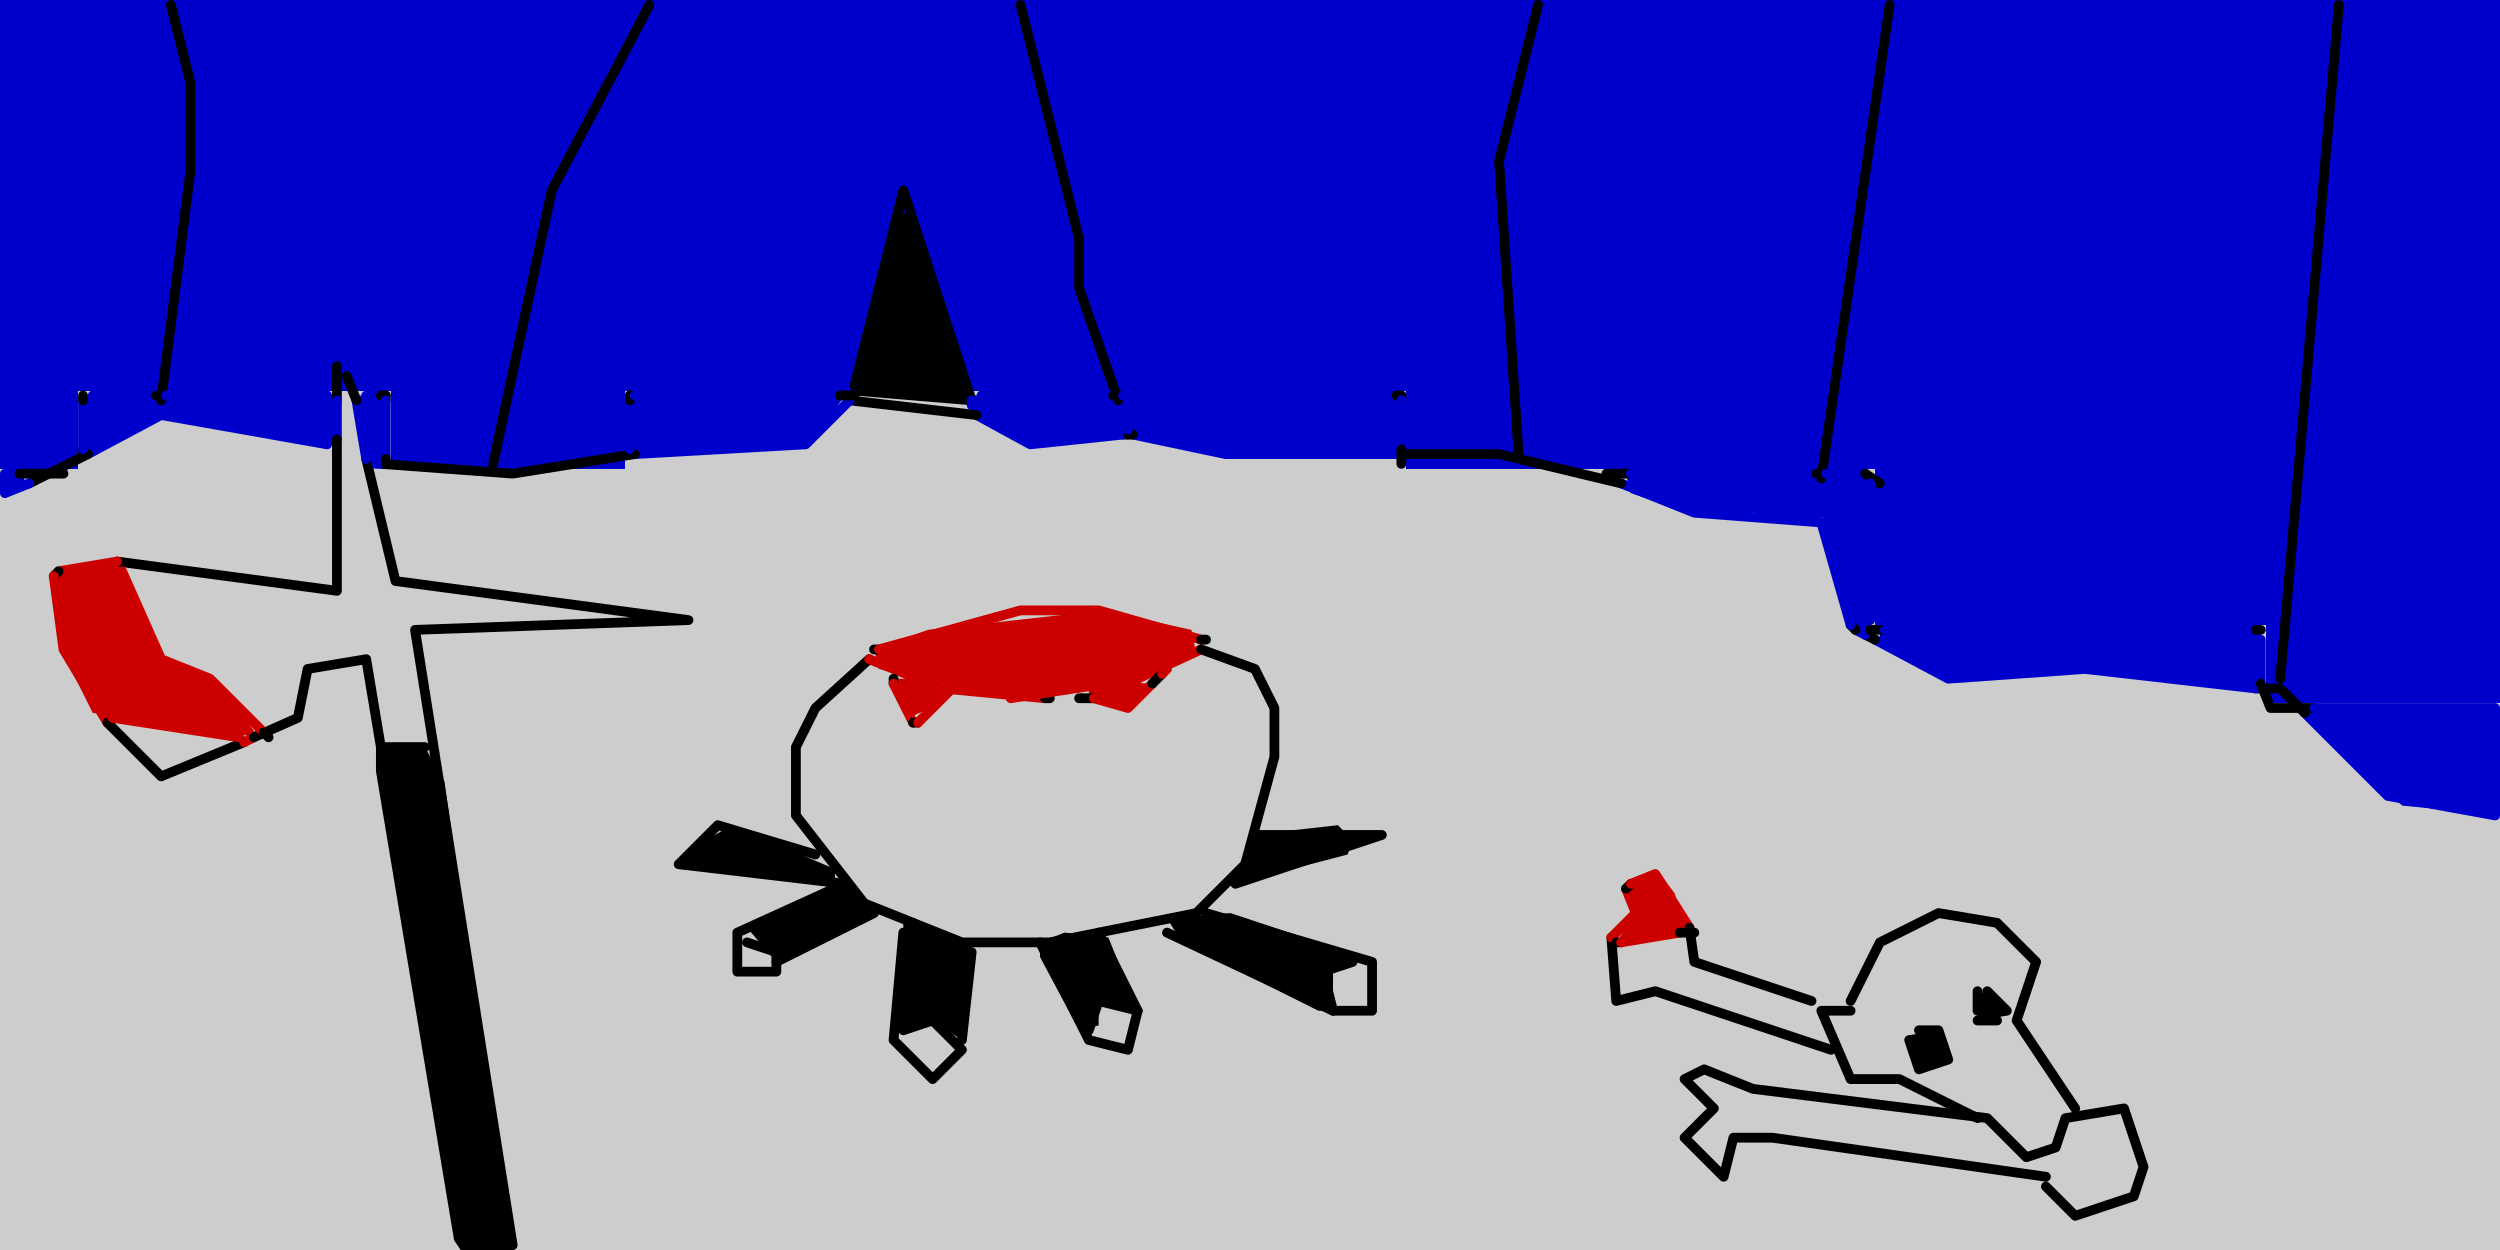
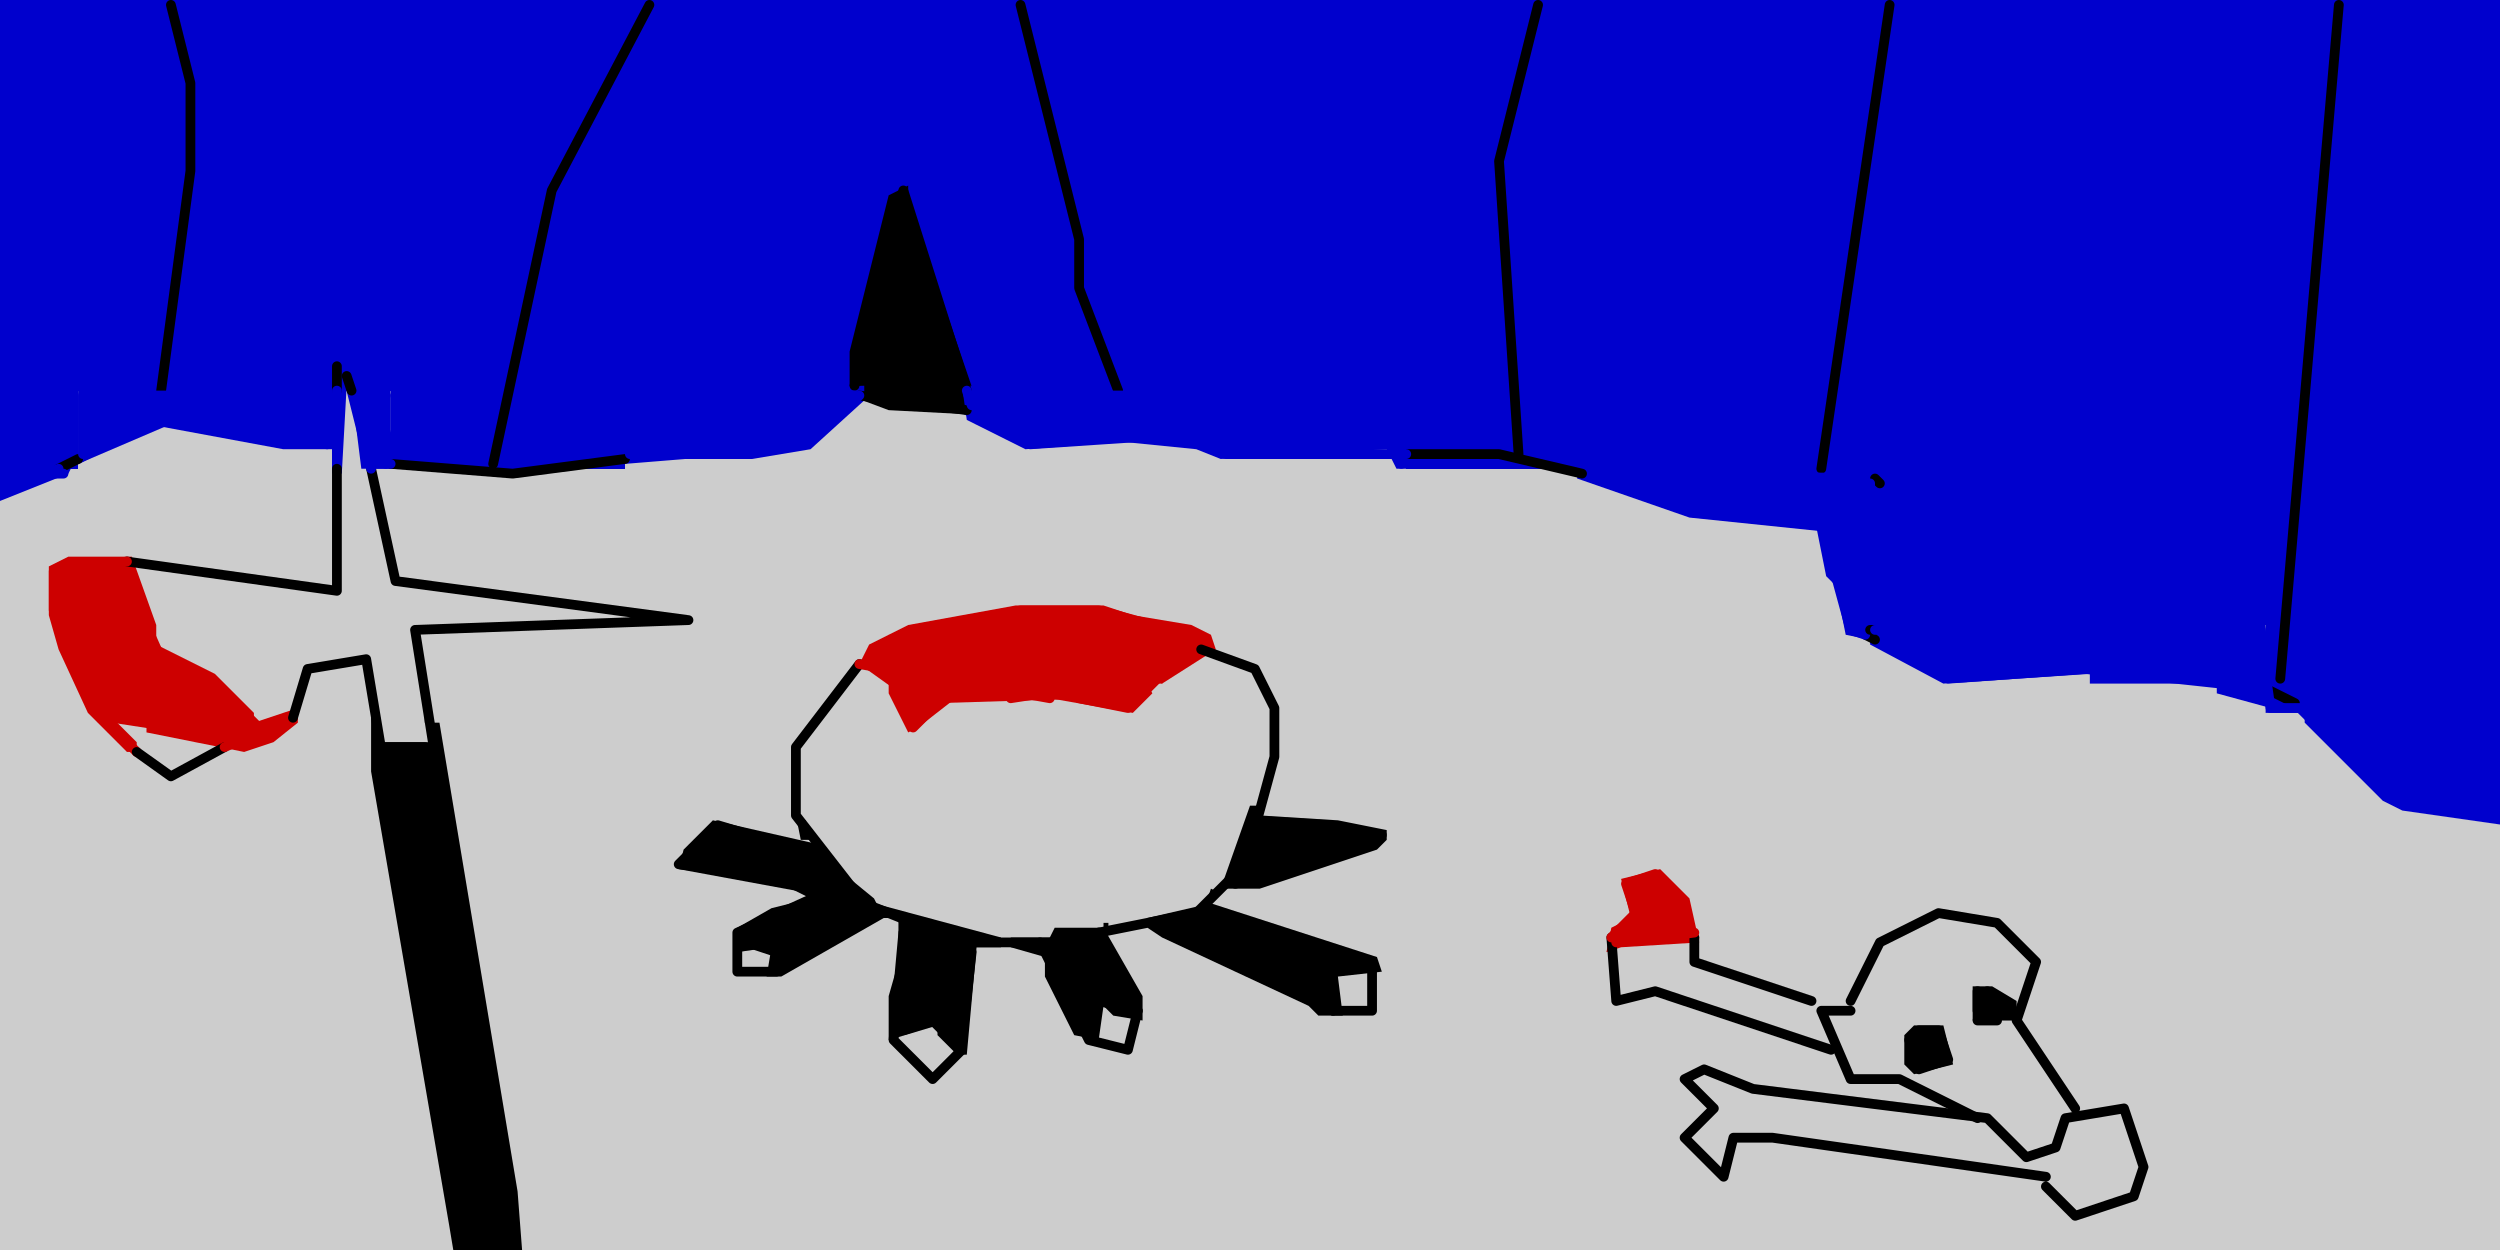
<svg xmlns="http://www.w3.org/2000/svg" viewBox="0 0 256 128" width="512" height="256">
  <g shape-rendering="crispEdges">
    <rect x="0" y="0" width="256" height="8" fill="#0000CD" />
    <rect x="0" y="8" width="256" height="8" fill="#0000CD" />
    <rect x="0" y="16" width="256" height="8" fill="#0000CD" />
    <rect x="0" y="24" width="256" height="8" fill="#0000CD" />
    <rect x="0" y="32" width="256" height="8" fill="#0000CD" />
    <rect x="0" y="40" width="8" height="8" fill="#0000CD" />
    <rect x="8" y="40" width="32" height="8" fill="#CDCDCD" />
    <rect x="40" y="40" width="24" height="8" fill="#0000CD" />
    <rect x="64" y="40" width="80" height="8" fill="#CDCDCD" />
    <rect x="144" y="40" width="112" height="8" fill="#0000CD" />
    <rect x="0" y="48" width="192" height="8" fill="#CDCDCD" />
    <rect x="192" y="48" width="64" height="8" fill="#0000CD" />
    <rect x="0" y="56" width="192" height="8" fill="#CDCDCD" />
    <rect x="192" y="56" width="64" height="8" fill="#0000CD" />
    <rect x="0" y="64" width="232" height="8" fill="#CDCDCD" />
    <rect x="232" y="64" width="24" height="8" fill="#0000CD" />
    <rect x="0" y="72" width="256" height="8" fill="#CDCDCD" />
    <rect x="0" y="80" width="256" height="8" fill="#CDCDCD" />
    <rect x="0" y="88" width="256" height="8" fill="#CDCDCD" />
    <rect x="0" y="96" width="256" height="8" fill="#CDCDCD" />
    <rect x="0" y="104" width="256" height="8" fill="#CDCDCD" />
    <rect x="0" y="112" width="256" height="8" fill="#CDCDCD" />
    <rect x="0" y="120" width="256" height="8" fill="#CDCDCD" />
  </g>
-   <path fill="#CD0000" d="M12 57.5 16.5 67.5 22 69.5 26.5 75.5 9.5 73 6.5 67 5.5 58.5Z" />
-   <path fill="#000000" d="M43.5 76.5 45.5 80 52.5 128.5 47.5 128.5 46.5 127 38.5 79 38.5 76.5Z" />
-   <path fill="#000000" d="M204 102 205.5 104 202.5 104.5 202.5 101.5Z" />
-   <path fill="#000000" d="M199.5 108 196 109.5 195.5 106 198.5 105.5Z" />
-   <path fill="#CD0000" d="M95 64.5 113 62.5 122 64.5 122.5 67 117 69.5 103 71.5 90 68.5 89.5 66.5Z" />
-   <path fill="#CD0000" d="M96 69.5 96.5 72 93 73.5 91.5 69.5Z" />
-   <path fill="#CD0000" d="M113 71.5 111.5 71.5 111.5 69.5 117.5 70 116 72.5Z" />
-   <path fill="#000000" d="M90.5 27 91.5 21.5 93.5 22 99.5 41.5 87.5 40.5Z" />
-   <path fill="#0000CD" d="M0 48.5 2.5 48.5 2.5 50 -0.5 50.5Z" />
-   <path fill="#0000CD" d="M9 40.5 16.5 40.5 16.5 43 8.5 46.5Z" />
-   <path fill="#0000CD" d="M31 40.5 34.5 40.5 34.5 45.5 16.5 42.5 16.5 40.5Z" />
-   <path fill="#0000CD" d="M36.5 42.5 36.5 40.5 39.5 40.5 39.5 47.5 37.5 47.5Z" />
-   <path fill="#0000CD" d="M77 40.5 86.5 40.5 83 45.5 64.5 46.5 64.5 40.5Z" />
-   <path fill="#0000CD" d="M128.5 46.5 115.5 44.5 114.5 40.5 143.5 40.5 143.5 46.5Z" />
-   <path fill="#0000CD" d="M101.5 40.5 114.5 40.5 115.5 44.5 105 45.5 99.5 42.5 99.5 40.5Z" />
-   <path fill="#0000CD" d="M256.5 81 256.5 83.5 246 82.5 236.5 74 236.5 72.5 256.5 72.5Z" />
-   <path fill="#0000CD" d="M220.5 64.5 231.5 64.5 231.5 70.5 213.5 68.5 199 69.5 192.5 66 192.5 64.5Z" />
-   <path fill="#0000CD" d="M186.5 52.5 186.5 48.5 191.5 48.5 191.5 64.5 189.5 64.5Z" />
-   <path fill="#0000CD" d="M179.5 52.5 173 52.5 167 50.5 166.5 48.5 186.5 48.5 186.5 53.5Z" />
-   <path fill="#CD0000" d="M171.5 91.5 172.5 95.5 165.5 96.5 167.5 93.5 166.5 90.5 170 89.5Z" />
-   <path fill="#000000" d="M138.5 86 138 87.5 126.5 90.5 128 85.5 137 84.5Z" />
-   <path fill="#000000" d="M136.5 99.5 136.5 103.5 135 103.5 121 96.5 119.5 94 126 93.5 138 97.5 138.5 99Z" />
-   <path fill="#000000" d="M109 95.5 113.5 96 116.5 103.5 112.5 102.5 112.5 105 110.5 105.5 106.5 98 106.5 96.5Z" />
-   <path fill="#000000" d="M92.5 97.5 92.5 94.5 99.5 96.5 98.5 106.5 95.5 104.5 91.5 105.5Z" />
-   <path fill="#000000" d="M81.5 92.5 87 90.5 89.5 94 79.5 98.5 76.5 95Z" />
-   <path fill="#000000" d="M79 89.5 70.5 88.5 70.5 87 75 84.5 85.5 89 85.5 90.5Z" />
+   <path fill="#CD0000" d="M6 66.5 5 63 5 58 7 57 13.5 57 16 64 16 66 22 69 26 73 26 74 30.5 72.5 30.5 74 28 76 25 77 15 75 15 74 12 74 14 76 14 77 13 77 9 73Z M14 77 14.5 77 14.5 77.5 14 77.5Z" />
+   <path fill="#000000" d="M46 125.5 38 79 38 73.5 39 73.5 39 76 44 76 44 74 45 74 53 122 53.5 128.5 46.5 128.5Z M43.5 73.5 44 73.5 44 74 43.5 74Z" />
+   <path fill="#000000" d="M202 104.5 202 101 204 101 206.5 102.5 206.5 104.5Z" />
+   <path fill="#000000" d="M198 105 199 105 200 109 196 110 195 109 195 106 196 105Z" />
+   <path fill="#CD0000" d="M116 63 122 64 124 65 124.5 66.5 119 70 112 70 112.5 71.5 96 72 96 70 91.5 70.5 88 68 89 66 93 64 104 62 113 62Z M95.5 72 96 72 96 72.5 95.5 72.5Z M116.5 72 115.5 72.5 116 71 117 71Z M117.5 71 117 70 118 70Z M87.5 68 88 68 88 68.5 87.5 68.5Z" />
+   <path fill="#CD0000" d="M94 74.5 93 75 91 71 91 69 88.5 68 89 66.5 98.5 69.5 98.5 71Z" />
+   <path fill="#CD0000" d="M108 69.5 116.5 67.5 120.5 67.5 119 70 117 69 118 71 116 73 107.5 71.5Z" />
+   <path fill="#000000" d="M93 20.5 100.5 42.5 91 42 87 40.5 87 36 91 20 93 19Z" />
+   <path fill="#0000CD" d="M7 48.5 -0.5 51.5 -0.5 47.5 7.5 47.5Z" />
+   <path fill="#0000CD" d="M8 42.5 8 40 20.5 40 20.5 41 17 41 18.5 42 18.5 43 8 47.5Z" />
+   <path fill="#0000CD" d="M23.5 40 35.5 39.5 35 48.5 34 48.5 34 46 29 46 15.5 43.5 16 39.5Z" />
+   <path fill="#0000CD" d="M40 44 40.5 48 37 48 36 40 40 40Z M35.5 39.5 36 39.5 36 40 35.5 40Z" />
+   <path fill="#0000CD" d="M71 40 88.5 39.5 88.5 41 83 46 77 47 64 47 64 40Z M63.5 47 64 47 64 47.5 63.5 47.5Z" />
+   <path fill="#0000CD" d="M122.5 46 112.5 45 112.5 44 115 44 115 42 111.5 41 111.5 40 144 40 144 48 143 48 142 46 125 47Z" />
+   <path fill="#0000CD" d="M117 41.5 116.5 43.5 118.5 43.5 118.5 45 105 46 99 43 98.5 39.5 115 39.5 118.5 40 118.5 41.5Z" />
+   <path fill="#0000CD" d="M256.5 81 256.5 84.5 246 83 244 82 236 74 236 73 232 73 232 72 256.5 71.5Z M231.5 71.5 232 71.5 232 72 231.5 72Z" />
+   <path fill="#0000CD" d="M195.5 64 232 64 232.5 72.5 227 71 227 70 214 70 214 69 199 70 191.5 66 191.5 63.5Z" />
+   <path fill="#0000CD" d="M188 60 187 59 186 54 183.5 54 183.5 53 186 53 186 49 183.5 49 183.5 48 192 48 192.5 49 192.5 64.5 191.5 65.5 189 65Z" />
+   <path fill="#0000CD" d="M185 48 189.5 48 187.5 54.5 173 53 161.5 49 161.5 48Z" />
+   <path fill="#CD0000" d="M166 97 164.5 97.5 165 95 167 94 166 90 170 89 173 92 174 96.5Z" />
+   <path fill="#000000" d="M129 83.5 137 84 142 85 142 86 141 87 129 91 125 91 128 82.5 129 82.5Z M125 91.5 123.5 92.5 124 91Z" />
+   <path fill="#000000" d="M134 103 119 96 117.5 95 117.5 94 124 92.5 141 98 141.5 99.5 137 100 137.5 104 135 104Z" />
+   <path fill="#000000" d="M107.5 96 108 95 113 95 117 102 117 104.5 114 104 113 103 112.5 106.5 110 106 107 100 107 98 103.5 97 103.5 96Z M113 94.5 113.5 94.5 113.5 95 113 95Z" />
+   <path fill="#000000" d="M92 98.5 92 94 89.5 94 89.5 92.5 102.5 96 102.5 97 100 97 99 108 98 108 96 106 96 105 91 106.5 91 102Z M97.5 108 98 108 98 108.5 97.5 108.5Z" />
+   <path fill="#000000" d="M79 93 83 92 81 91 81 90 85 90 83.5 88 84 87.5 89.5 92 90.5 94 80 100 78.5 100 79 97 75.5 97.5 75.5 95Z M80.5 89.5 81 89.5 81 90 80.5 90Z" />
+   <path fill="#000000" d="M84 86.5 88.5 92.5 69.5 89 70 87 73 84Z M82.5 84 83 86 82 86 81.5 83.5Z" />
  <g fill="none" stroke-width="1" stroke-linecap="round" stroke-linejoin="round">
-     <path stroke="#000000" d="M52.5 127.5 42.5 64.5 70.5 63.5 40.5 59.5 37.5 47" />
-     <path stroke="#0000CD" d="M37.5 47 36.5 41" />
-     <path stroke="#000000" d="M36.5 41 35.5 38.5" />
-     <path stroke="#000000" d="M34.5 37.5 34.5 41" />
-     <path stroke="#0000CD" d="M34.5 41 34.5 45" />
-     <path stroke="#000000" d="M34.5 45 34.5 60.5 12 57.5" />
-     <path stroke="#CD0000" d="M12 57.5 6 58.5" />
-     <path stroke="#000000" d="M6 58.5 5.5 59" />
-     <path stroke="#CD0000" d="M5.5 59 6.5 66.5 11 74" />
-     <path stroke="#000000" d="M11 74 16.5 79.5 25 76" />
-     <path stroke="#CD0000" d="M25 76 26 75.5" />
-     <path stroke="#000000" d="M26 75.5 30.5 73.5 31.5 68.5 37.5 67.5 47.5 127.5" />
-     <path stroke="#CD0000" d="M12.5 58.5 16.5 67.5 21.5 69.5 27 75" />
-     <path stroke="#000000" d="M27 75 27.5 75.5" />
+     <path stroke="#000000" d="M52.5 127.5 42.5 64.5 70.5 63.5 40.5 59.5 38 48" />
+     <path stroke="#0000CD" d="M38 48 36 40" />
+     <path stroke="#000000" d="M36 40 35.5 38.5" />
+     <path stroke="#000000" d="M34.5 37.5 34.5 40" />
+     <path stroke="#0000CD" d="M34.5 40 34.5 48" />
+     <path stroke="#000000" d="M34.5 48 34.5 60.5 13 57.5" />
+     <path stroke="#CD0000" d="M13 57.5 5.5 58.5 5.5 62.5 9.5 72.5 14 77" />
+     <path stroke="#000000" d="M14 77 17.5 79.5 23 76.5" />
+     <path stroke="#CD0000" d="M23 76.5 30 73.5" />
+     <path stroke="#000000" d="M30 73.5 31.5 68.5 37.5 67.5 47.5 127.5" />
+     <path stroke="#CD0000" d="M12.5 58.5 16.5 67.5 21.5 69.5 27.5 75.5" />
    <path stroke="#CD0000" d="M24.5 75.5 11.5 73.5" />
    <path stroke="#000000" d="M39.5 76.5 43.5 76.5" />
    <path stroke="#000000" d="M209.5 120.5 181.5 116.5 177.5 116.5 176.5 120.5 172.5 116.5 175.5 113.5 172.5 110.5 174.5 109.5 179.5 111.5 203.5 114.5 207.5 118.5 210.5 117.5 211.5 114.5 217.5 113.5 219.5 119.5 218.5 122.5 212.5 124.5 209.5 121.5" />
    <path stroke="#000000" d="M202.5 114.5 194.5 110.5 189.5 110.5 186.5 103.5 189.5 103.5" />
    <path stroke="#000000" d="M189.5 102.5 192.5 96.5 198.5 93.5 204.5 94.5 208.5 98.5 206.5 104.5 212.5 113.5" />
    <path stroke="#000000" d="M205.5 103.5 203.5 101.5" />
    <path stroke="#000000" d="M202.5 101.5 202.5 103.5" />
    <path stroke="#000000" d="M202.5 104.5 204.5 104.5" />
    <path stroke="#000000" d="M195.5 106.5 196.5 109.5 199.5 108.5 198.5 105.5 196.5 105.5" />
    <path stroke="#000000" d="M187.5 107.5 169.5 101.5 165.5 102.5 165 96" />
-     <path stroke="#CD0000" d="M165 96 167.5 93.5 166.5 91" />
-     <path stroke="#000000" d="M166.5 91 167 90.5" />
-     <path stroke="#CD0000" d="M167 90.5 169.5 89.5 173 95" />
-     <path stroke="#000000" d="M173 95 173.5 98.5 185.5 102.5" />
-     <path stroke="#0000CD" d="M255.5 83.5 244.5 81.5 236 73" />
-     <path stroke="#000000" d="M236 73 233.5 70.5 231 70.5" />
-     <path stroke="#0000CD" d="M231 70.5 213.5 68.5 199.5 69.5 192 65.5" />
+     <path stroke="#CD0000" d="M165 96 167.5 93.5 166.5 90.5 169.5 89.5 173.5 96" />
+     <path stroke="#000000" d="M173.5 96 173.5 98.5 185.5 102.5" />
+     <path stroke="#0000CD" d="M255.5 83.5 244.5 81.5 235 72" />
+     <path stroke="#000000" d="M235 72 232 70.5" />
+     <path stroke="#0000CD" d="M232 70.5 213.5 68.5 199.5 69.5 192 65.5" />
    <path stroke="#000000" d="M192 65.5 191 65" />
-     <path stroke="#0000CD" d="M191 65 190 64.5" />
-     <path stroke="#000000" d="M190 64.5 189.5 64" />
-     <path stroke="#0000CD" d="M189.5 64 186.5 53.5 173.5 52.5 166 49.5" />
-     <path stroke="#000000" d="M166 49.5 153.5 46.5 143 46.5" />
-     <path stroke="#0000CD" d="M143 46.5 125.5 46.5 116 44.5" />
-     <path stroke="#000000" d="M116 44.5 115 44.5" />
-     <path stroke="#0000CD" d="M115 44.5 105.5 45.5 100 42.5" />
-     <path stroke="#000000" d="M100 42.5 87 41" />
-     <path stroke="#0000CD" d="M87 41 82.5 45.5 65 46.5" />
-     <path stroke="#000000" d="M65 46.5 52.5 48.5 39 47.5" />
-     <path stroke="#0000CD" d="M39 47.5 38.5 47.5" />
-     <path stroke="#0000CD" d="M33.5 45.5 16.5 42.5 9 46.5" />
-     <path stroke="#000000" d="M9 46.5 3 49.5" />
-     <path stroke="#0000CD" d="M3 49.5 0.5 50.5" />
-     <path stroke="#000000" d="M93.5 94.5 88.5 92.5 81.5 83.5 81.5 76.5 83.5 72.5 89 67.5" />
-     <path stroke="#CD0000" d="M89 67.5 96.5 70.5 107 71.5" />
-     <path stroke="#000000" d="M107 71.5 107.5 71.5" />
+     <path stroke="#0000CD" d="M191 65 189.5 64.5 186.5 53.5 173.5 52.5 162 48.5" />
+     <path stroke="#000000" d="M162 48.5 153.5 46.5 144 46.5" />
+     <path stroke="#0000CD" d="M144 46.5 125.5 46.5 120.5 44.5 105.5 45.5 99 42" />
+     <path stroke="#000000" d="M99 42 88 40.5" />
+     <path stroke="#0000CD" d="M88 40.5 82.5 45.5 64 47" />
+     <path stroke="#000000" d="M64 47 52.5 48.5 40 47.5" />
+     <path stroke="#0000CD" d="M40 47.5 38.5 47.5" />
+     <path stroke="#0000CD" d="M33.5 45.5 16.5 42.5 8 47" />
+     <path stroke="#000000" d="M8 47 6 48" />
+     <path stroke="#0000CD" d="M6 48 0.5 50.5" />
+     <path stroke="#000000" d="M93.5 94.5 88.5 92.5 81.5 83.5 81.5 76.5 88 68" />
+     <path stroke="#CD0000" d="M88 68 107.5 71.5" />
    <path stroke="#CD0000" d="M103.5 71.5 116.5 69.5 123 66.5" />
    <path stroke="#000000" d="M123 66.5 128.5 68.5 130.5 72.5 130.5 77.5 127.5 88.5 122.5 93.5 107.5 96.5 98.5 96.5 93.5 94.5" />
-     <path stroke="#000000" d="M89.5 66.5 90 66.5" />
-     <path stroke="#CD0000" d="M90 66.5 104.5 62.5 112.5 62.5 123 65.5" />
-     <path stroke="#000000" d="M123 65.5 123.5 65.5" />
+     <path stroke="#CD0000" d="M89.5 66.5 104.5 62.5 112.5 62.5 123.5 65.5" />
    <path stroke="#000000" d="M83.5 87.5 73.5 84.5 69.5 88.5 86.5 90.5 75.5 95.5 75.5 99.5 79.5 99.5 79.5 97.5 76.5 96.5" />
    <path stroke="#000000" d="M79.5 98.5 89.5 93.5" />
    <path stroke="#000000" d="M92.5 95.5 91.5 106.5 95.5 110.5 98.5 107.5 95.5 104.5 92.5 105.5" />
    <path stroke="#000000" d="M98.5 106.5 99.5 97.5" />
    <path stroke="#000000" d="M106.5 96.5 111.5 106.5 115.5 107.5 116.5 103.5 112.5 102.5 111.5 105.5" />
    <path stroke="#000000" d="M116.5 103.5 112.5 95.5" />
    <path stroke="#000000" d="M123.5 93.5 140.5 98.5 140.5 103.5 136.5 103.5 135.5 99.5 138.5 98.5" />
    <path stroke="#000000" d="M136.5 103.5 119.5 95.5" />
    <path stroke="#000000" d="M126.5 90.5 141.5 85.5 128.5 85.5" />
-     <path stroke="#000000" d="M91.5 69.5 91.5 70" />
-     <path stroke="#CD0000" d="M91.5 70 93.5 74" />
-     <path stroke="#000000" d="M93.5 74 94 74" />
-     <path stroke="#CD0000" d="M94 74 97.5 70.5" />
-     <path stroke="#000000" d="M110.5 71.5 112 71.5" />
-     <path stroke="#CD0000" d="M112 71.5 115.5 72.5 118 70" />
-     <path stroke="#000000" d="M118 70 119 69" />
-     <path stroke="#CD0000" d="M119 69 119.5 68.5" />
-     <path stroke="#000000" d="M115.5 44.5 115.5 44" />
-     <path stroke="#0000CD" d="M115.5 44 114.5 41" />
-     <path stroke="#000000" d="M114.5 41 110.5 29.5 110.5 24.5 104.5 0.5" />
+     <path stroke="#CD0000" d="M91.5 69.5 93.5 74.5 97.5 70.5" />
+     <path stroke="#CD0000" d="M110.5 71.5 115.5 72.5 119.5 68.5" />
+     <path stroke="#0000CD" d="M115.5 44.5 114.5 40" />
+     <path stroke="#000000" d="M114.5 40 110.5 29.5 110.5 24.5 104.5 0.5" />
    <path stroke="#000000" d="M50.5 47.5 56.5 19.5 66.5 0.5" />
-     <path stroke="#0000CD" d="M16.5 41.5 16.5 41" />
-     <path stroke="#000000" d="M16.5 41 19.5 17.5 19.5 8.5 17.5 0.5" />
+     <path stroke="#0000CD" d="M16.5 41.5 16.5 40" />
+     <path stroke="#000000" d="M16.5 40 19.5 17.5 19.5 8.5 17.5 0.5" />
    <path stroke="#000000" d="M155.5 46.5 153.5 16.5 157.5 0.5" />
-     <path stroke="#000000" d="M87.5 39.5 92.5 19.5 99.5 41" />
-     <path stroke="#0000CD" d="M99.5 41 99.5 41.5" />
-     <path stroke="#0000CD" d="M186.5 52.5 186.5 49" />
-     <path stroke="#000000" d="M186.5 49 193.5 0.5" />
+     <path stroke="#000000" d="M87.5 39.5 92.5 19.5 99 40" />
+     <path stroke="#0000CD" d="M99 40 99.5 41.5" />
+     <path stroke="#0000CD" d="M186.5 52.5 186.5 48" />
+     <path stroke="#000000" d="M186.5 48 193.5 0.5" />
    <path stroke="#000000" d="M233.5 69.5 239.5 0.5" />
-     <path stroke="#000000" d="M165.5 96.5 166 96.5" />
-     <path stroke="#CD0000" d="M166 96.5 172 95.5" />
-     <path stroke="#000000" d="M172 95.5 173.5 95.5" />
-     <path stroke="#0000CD" d="M0.5 48.5 2 48.5" />
-     <path stroke="#000000" d="M2 48.5 6.5 48.5" />
-     <path stroke="#000000" d="M8.5 46.5 8.5 46" />
-     <path stroke="#0000CD" d="M8.5 46 8.5 41" />
-     <path stroke="#000000" d="M8.5 41 8.5 40.5" />
-     <path stroke="#0000CD" d="M9.5 40.5 16 40.5" />
-     <path stroke="#000000" d="M16 40.5 17 40.5" />
-     <path stroke="#0000CD" d="M17 40.5 33.5 40.5" />
-     <path stroke="#0000CD" d="M37.5 40.5 39 40.5" />
-     <path stroke="#000000" d="M39 40.5 39.5 40.5" />
-     <path stroke="#000000" d="M39.5 40.5 39.5 41" />
-     <path stroke="#0000CD" d="M39.5 41 39.5 47" />
-     <path stroke="#000000" d="M39.5 47 39.5 47.5" />
-     <path stroke="#000000" d="M64.5 46.5 64.5 46" />
-     <path stroke="#0000CD" d="M64.5 46 64.5 41" />
-     <path stroke="#000000" d="M64.5 41 64.5 40.5" />
-     <path stroke="#000000" d="M64.5 40.5 65 40.5" />
-     <path stroke="#0000CD" d="M65 40.5 86 40.5" />
-     <path stroke="#000000" d="M86 40.5 87.5 40.5" />
-     <path stroke="#0000CD" d="M100.5 40.5 114 40.5" />
-     <path stroke="#000000" d="M114 40.5 115 40.5" />
-     <path stroke="#0000CD" d="M115 40.5 143 40.5" />
-     <path stroke="#000000" d="M143 40.5 143.5 40.5" />
-     <path stroke="#000000" d="M143.5 40.5 143.5 41" />
-     <path stroke="#0000CD" d="M143.5 41 143.5 46" />
-     <path stroke="#000000" d="M143.5 46 143.5 47.5" />
-     <path stroke="#000000" d="M164.5 48.5 167 48.5" />
-     <path stroke="#0000CD" d="M167 48.5 186 48.5" />
-     <path stroke="#000000" d="M186 48.5 187 48.5" />
-     <path stroke="#0000CD" d="M187 48.5 191 48.5" />
-     <path stroke="#000000" d="M191 48.5 192.5 49.5" />
+     <path stroke="#CD0000" d="M165.5 96.5 173.5 95.5" />
+     <path stroke="#0000CD" d="M0.5 48.5 6.5 48.5" />
+     <path stroke="#0000CD" d="M8.5 46.5 8.5 40.5" />
+     <path stroke="#0000CD" d="M9.5 40.5 33.5 40.5" />
+     <path stroke="#0000CD" d="M37.5 40.5 39.5 40.5" />
+     <path stroke="#0000CD" d="M39.5 40.5 39.5 47.5" />
+     <path stroke="#0000CD" d="M64.5 46.5 64.5 40.5" />
+     <path stroke="#0000CD" d="M64.5 40.5 87.5 40.5" />
+     <path stroke="#0000CD" d="M100.5 40.5 143.5 40.5" />
+     <path stroke="#0000CD" d="M143.5 40.5 143.5 47.5" />
+     <path stroke="#0000CD" d="M164.5 48.5 192 49" />
+     <path stroke="#000000" d="M192 49 192.5 49.5" />
    <path stroke="#0000CD" d="M191.5 49.5 191.5 63.5" />
-     <path stroke="#000000" d="M191.5 64.5 193 64.5" />
-     <path stroke="#0000CD" d="M193 64.5 231 64.5" />
-     <path stroke="#000000" d="M231 64.5 231.5 64.5" />
-     <path stroke="#0000CD" d="M231.5 65.5 231.5 70" />
-     <path stroke="#000000" d="M231.5 70 232.5 72.5 237 72.5" />
-     <path stroke="#0000CD" d="M237 72.5 255.5 72.5" />
+     <path stroke="#000000" d="M191.5 64.5 192 64.5" />
+     <path stroke="#0000CD" d="M192 64.5 231.5 64.5" />
+     <path stroke="#0000CD" d="M231.5 65.5 232.5 72.5 255.5 72.5" />
  </g>
</svg>
